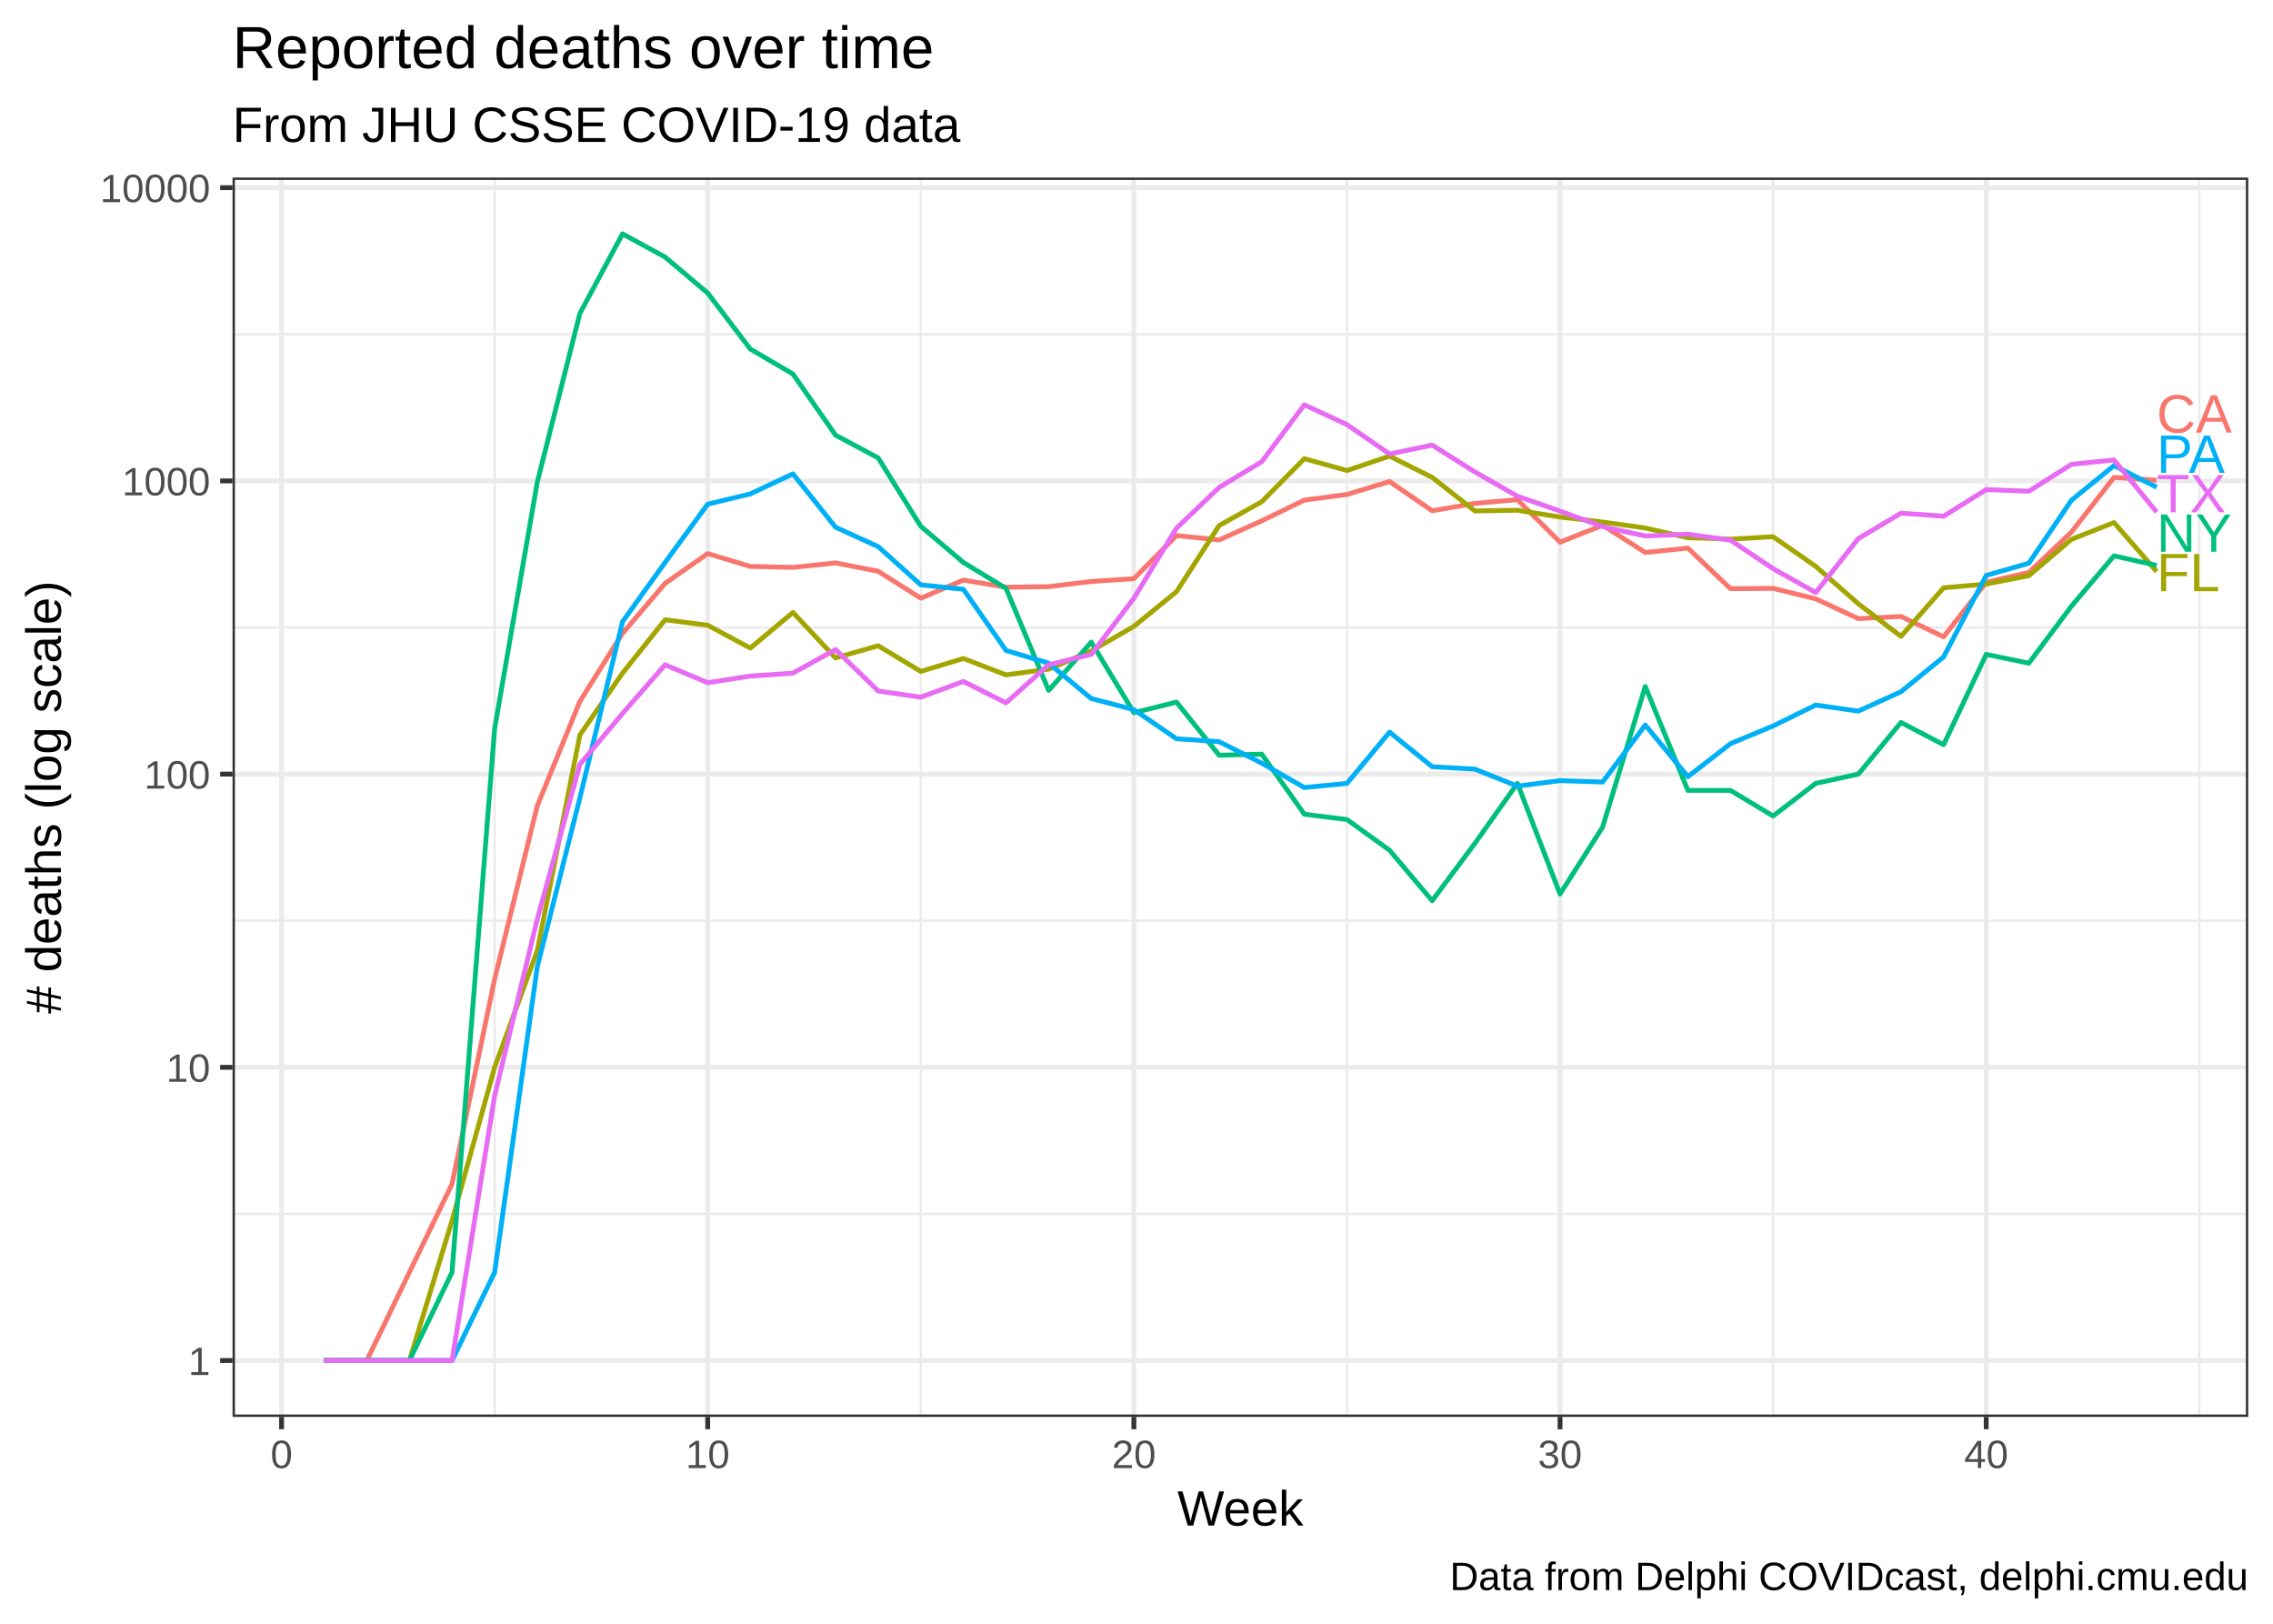
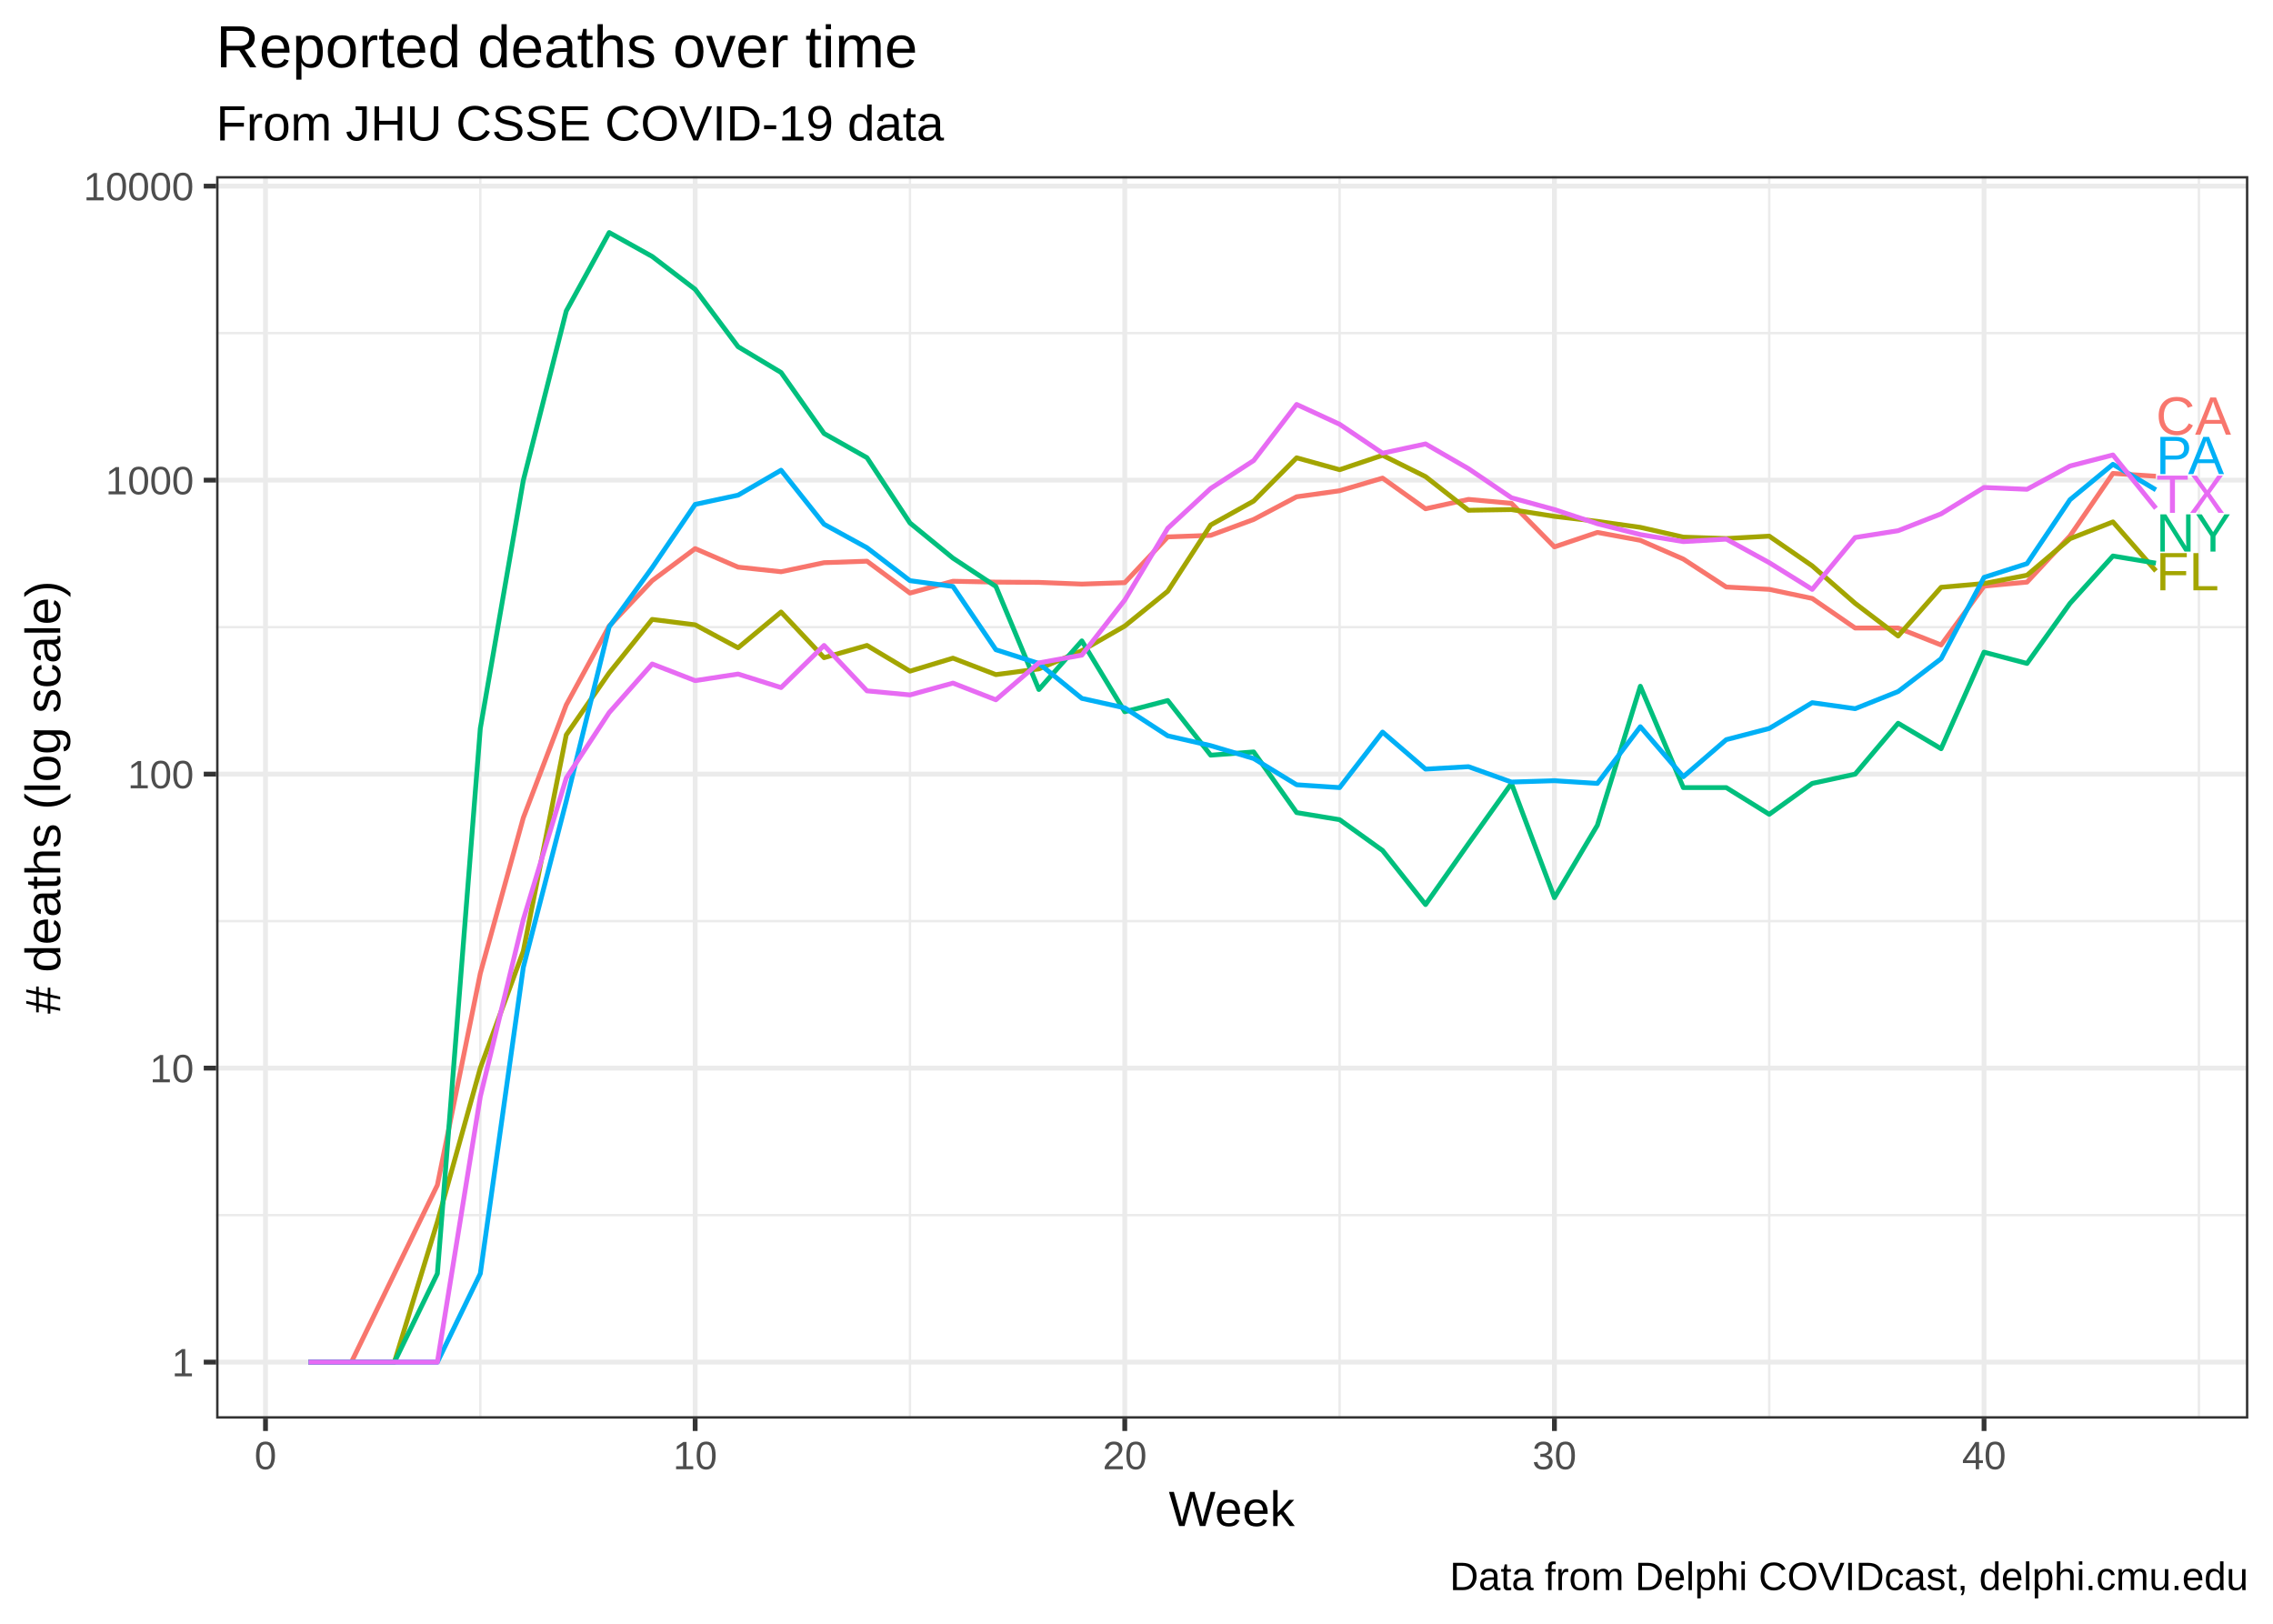
- <svg xmlns="http://www.w3.org/2000/svg" class="svglite" width="504.00pt" height="360.00pt" viewBox="0 0 504.00 360.00">
+ <svg xmlns="http://www.w3.org/2000/svg" viewBox="0 0 504.00 360.00">
  <defs>
    <style type="text/css">
-     .svglite line, .svglite polyline, .svglite polygon, .svglite path, .svglite rect, .svglite circle {
+     line, polyline, polygon, path, rect, circle {
      fill: none;
      stroke: #000000;
      stroke-linecap: round;
      stroke-linejoin: round;
      stroke-miterlimit: 10.00;
    }
-     .svglite text {
-       white-space: pre;
-     }
  </style>
  </defs>
  <rect width="100%" height="100%" style="stroke: none; fill: #FFFFFF;" />
+   <rect x="0.00" y="0.00" width="504.00" height="360.00" style="stroke-width: 1.07; stroke: #FFFFFF; fill: #FFFFFF;" />
  <defs>
-     <clipPath id="cpMC4wMHw1MDQuMDB8MC4wMHwzNjAuMDA=">
+     <clipPath id="cpNDcuOTJ8NDk4LjUyfDMxNC41MnwzOS4wNA==">
+       <rect x="47.92" y="39.04" width="450.61" height="275.48" />
+     </clipPath>
+   </defs>
+   <rect x="47.92" y="39.04" width="450.61" height="275.48" style="stroke-width: 1.07; stroke: none; fill: #FFFFFF;" clip-path="url(#cpNDcuOTJ8NDk4LjUyfDMxNC41MnwzOS4wNA==)" />
+   <polyline points="47.92,269.41 498.52,269.41 " style="stroke-width: 0.53; stroke: #EBEBEB; stroke-linecap: butt;" clip-path="url(#cpNDcuOTJ8NDk4LjUyfDMxNC41MnwzOS4wNA==)" />
+   <polyline points="47.92,204.22 498.52,204.22 " style="stroke-width: 0.53; stroke: #EBEBEB; stroke-linecap: butt;" clip-path="url(#cpNDcuOTJ8NDk4LjUyfDMxNC41MnwzOS4wNA==)" />
+   <polyline points="47.92,139.04 498.52,139.04 " style="stroke-width: 0.53; stroke: #EBEBEB; stroke-linecap: butt;" clip-path="url(#cpNDcuOTJ8NDk4LjUyfDMxNC41MnwzOS4wNA==)" />
+   <polyline points="47.92,73.86 498.52,73.86 " style="stroke-width: 0.53; stroke: #EBEBEB; stroke-linecap: butt;" clip-path="url(#cpNDcuOTJ8NDk4LjUyfDMxNC41MnwzOS4wNA==)" />
+   <polyline points="106.50,314.52 106.50,39.04 " style="stroke-width: 0.53; stroke: #EBEBEB; stroke-linecap: butt;" clip-path="url(#cpNDcuOTJ8NDk4LjUyfDMxNC41MnwzOS4wNA==)" />
+   <polyline points="201.77,314.52 201.77,39.04 " style="stroke-width: 0.53; stroke: #EBEBEB; stroke-linecap: butt;" clip-path="url(#cpNDcuOTJ8NDk4LjUyfDMxNC41MnwzOS4wNA==)" />
+   <polyline points="297.03,314.52 297.03,39.04 " style="stroke-width: 0.53; stroke: #EBEBEB; stroke-linecap: butt;" clip-path="url(#cpNDcuOTJ8NDk4LjUyfDMxNC41MnwzOS4wNA==)" />
+   <polyline points="392.30,314.52 392.30,39.04 " style="stroke-width: 0.53; stroke: #EBEBEB; stroke-linecap: butt;" clip-path="url(#cpNDcuOTJ8NDk4LjUyfDMxNC41MnwzOS4wNA==)" />
+   <polyline points="487.57,314.52 487.57,39.04 " style="stroke-width: 0.53; stroke: #EBEBEB; stroke-linecap: butt;" clip-path="url(#cpNDcuOTJ8NDk4LjUyfDMxNC41MnwzOS4wNA==)" />
+   <polyline points="47.92,302.00 498.52,302.00 " style="stroke-width: 1.07; stroke: #EBEBEB; stroke-linecap: butt;" clip-path="url(#cpNDcuOTJ8NDk4LjUyfDMxNC41MnwzOS4wNA==)" />
+   <polyline points="47.92,236.81 498.52,236.81 " style="stroke-width: 1.07; stroke: #EBEBEB; stroke-linecap: butt;" clip-path="url(#cpNDcuOTJ8NDk4LjUyfDMxNC41MnwzOS4wNA==)" />
+   <polyline points="47.92,171.63 498.52,171.63 " style="stroke-width: 1.07; stroke: #EBEBEB; stroke-linecap: butt;" clip-path="url(#cpNDcuOTJ8NDk4LjUyfDMxNC41MnwzOS4wNA==)" />
+   <polyline points="47.92,106.45 498.52,106.45 " style="stroke-width: 1.07; stroke: #EBEBEB; stroke-linecap: butt;" clip-path="url(#cpNDcuOTJ8NDk4LjUyfDMxNC41MnwzOS4wNA==)" />
+   <polyline points="47.92,41.27 498.52,41.27 " style="stroke-width: 1.07; stroke: #EBEBEB; stroke-linecap: butt;" clip-path="url(#cpNDcuOTJ8NDk4LjUyfDMxNC41MnwzOS4wNA==)" />
+   <polyline points="58.87,314.52 58.87,39.04 " style="stroke-width: 1.07; stroke: #EBEBEB; stroke-linecap: butt;" clip-path="url(#cpNDcuOTJ8NDk4LjUyfDMxNC41MnwzOS4wNA==)" />
+   <polyline points="154.14,314.52 154.14,39.04 " style="stroke-width: 1.07; stroke: #EBEBEB; stroke-linecap: butt;" clip-path="url(#cpNDcuOTJ8NDk4LjUyfDMxNC41MnwzOS4wNA==)" />
+   <polyline points="249.40,314.52 249.40,39.04 " style="stroke-width: 1.07; stroke: #EBEBEB; stroke-linecap: butt;" clip-path="url(#cpNDcuOTJ8NDk4LjUyfDMxNC41MnwzOS4wNA==)" />
+   <polyline points="344.67,314.52 344.67,39.04 " style="stroke-width: 1.07; stroke: #EBEBEB; stroke-linecap: butt;" clip-path="url(#cpNDcuOTJ8NDk4LjUyfDMxNC41MnwzOS4wNA==)" />
+   <polyline points="439.93,314.52 439.93,39.04 " style="stroke-width: 1.07; stroke: #EBEBEB; stroke-linecap: butt;" clip-path="url(#cpNDcuOTJ8NDk4LjUyfDMxNC41MnwzOS4wNA==)" />
+   <polyline points="68.40,302.00 77.92,302.00 87.45,282.37 96.98,262.75 106.50,215.81 116.03,181.33 125.56,156.28 135.08,138.80 144.61,128.74 154.14,121.63 163.66,125.74 173.19,126.76 182.72,124.75 192.24,124.42 201.77,131.49 211.30,128.87 220.82,129.06 230.35,129.12 239.88,129.50 249.40,129.18 258.93,119.04 268.45,118.69 277.98,115.17 287.51,110.14 297.03,108.81 306.56,106.00 316.09,112.80 325.61,110.72 335.14,111.59 344.67,121.25 354.19,118.04 363.72,119.80 373.25,123.95 382.77,130.15 392.30,130.67 401.83,132.68 411.35,139.24 420.88,139.24 430.41,143.00 439.93,129.95 449.46,129.06 458.99,118.82 468.51,104.96 478.04,105.59 " style="stroke-width: 1.07; stroke: #F8766D; stroke-linecap: butt;" clip-path="url(#cpNDcuOTJ8NDk4LjUyfDMxNC41MnwzOS4wNA==)" />
+   <polyline points="68.40,302.00 77.92,302.00 87.45,302.00 96.98,270.90 106.50,236.81 116.03,210.88 125.56,162.93 135.08,149.19 144.61,137.33 154.14,138.53 163.66,143.62 173.19,135.69 182.72,145.81 192.24,143.10 201.77,148.80 211.30,145.92 220.82,149.57 230.35,148.30 239.88,144.26 249.40,138.80 258.93,131.08 268.45,116.39 277.98,111.09 287.51,101.50 297.03,104.14 306.56,100.94 316.09,105.67 325.61,113.13 335.14,112.98 344.67,114.48 354.19,115.59 363.72,116.92 373.25,119.09 382.77,119.40 392.30,118.87 401.83,125.46 411.35,133.77 420.88,141.01 430.41,130.21 439.93,129.37 449.46,127.53 458.99,119.44 468.51,115.71 478.04,126.59 " style="stroke-width: 1.07; stroke: #A3A500; stroke-linecap: butt;" clip-path="url(#cpNDcuOTJ8NDk4LjUyfDMxNC41MnwzOS4wNA==)" />
+   <polyline points="68.40,302.00 77.92,302.00 87.45,302.00 96.98,282.37 106.50,161.51 116.03,106.54 125.56,68.95 135.08,51.56 144.61,56.86 154.14,64.15 163.66,76.87 173.19,82.59 182.72,96.11 192.24,101.48 201.77,115.95 211.30,123.74 220.82,130.02 230.35,152.87 239.88,142.09 249.40,157.80 258.93,155.31 268.45,167.43 277.98,166.71 287.51,180.16 297.03,181.73 306.56,188.56 316.09,200.55 325.61,187.05 335.14,173.69 344.67,199.02 354.19,182.97 363.72,152.15 373.25,174.62 382.77,174.62 392.30,180.54 401.83,173.69 411.35,171.63 420.88,160.35 430.41,166.00 439.93,144.59 449.46,147.09 458.99,133.77 468.51,123.27 478.04,124.86 " style="stroke-width: 1.07; stroke: #00BF7D; stroke-linecap: butt;" clip-path="url(#cpNDcuOTJ8NDk4LjUyfDMxNC41MnwzOS4wNA==)" />
+   <polyline points="68.40,302.00 77.92,302.00 87.45,302.00 96.98,302.00 106.50,282.37 116.03,214.50 125.56,177.60 135.08,138.97 144.61,125.85 154.14,111.83 163.66,109.78 173.19,104.25 182.72,116.23 192.24,121.44 201.77,128.74 211.30,130.02 220.82,144.05 230.35,147.09 239.88,154.84 249.40,156.95 258.93,163.14 268.45,165.32 277.98,168.17 287.51,173.99 297.03,174.62 306.56,162.31 316.09,170.52 325.61,169.98 335.14,173.39 344.67,173.09 354.19,173.69 363.72,161.12 373.25,172.21 382.77,163.99 392.30,161.51 401.83,155.79 411.35,157.12 420.88,153.32 430.41,146.04 439.93,128.01 449.46,124.96 458.99,110.79 468.51,102.94 478.04,108.60 " style="stroke-width: 1.07; stroke: #00B0F6; stroke-linecap: butt;" clip-path="url(#cpNDcuOTJ8NDk4LjUyfDMxNC41MnwzOS4wNA==)" />
+   <polyline points="68.40,302.00 77.92,302.00 87.45,302.00 96.98,302.00 106.50,243.13 116.03,203.89 125.56,172.50 135.08,157.98 144.61,147.21 154.14,150.90 163.66,149.44 173.19,152.44 182.72,143.10 192.24,153.17 201.77,154.07 211.30,151.45 220.82,155.15 230.35,146.97 239.88,145.25 249.40,133.03 258.93,117.12 268.45,108.29 277.98,102.11 287.51,89.67 297.03,94.06 306.56,100.48 316.09,98.42 325.61,103.91 335.14,110.36 344.67,112.98 354.19,116.11 363.72,118.52 373.25,120.08 382.77,119.53 392.30,124.75 401.83,130.67 411.35,119.17 420.88,117.66 430.41,113.92 439.93,108.08 449.46,108.48 458.99,103.32 468.51,100.87 478.04,112.70 " style="stroke-width: 1.07; stroke: #E76BF3; stroke-linecap: butt;" clip-path="url(#cpNDcuOTJ8NDk4LjUyfDMxNC41MnwzOS4wNA==)" />
+   <g clip-path="url(#cpNDcuOTJ8NDk4LjUyfDMxNC41MnwzOS4wNA==)">
+     <text x="478.04" y="130.88" style="font-size: 12.00px; fill: #A3A500; font-family: Arial;" textLength="14.00px" lengthAdjust="spacingAndGlyphs">FL</text>
+   </g>
+   <g clip-path="url(#cpNDcuOTJ8NDk4LjUyfDMxNC41MnwzOS4wNA==)">
+     <text x="478.04" y="122.29" style="font-size: 12.00px; fill: #00BF7D; font-family: Arial;" textLength="16.67px" lengthAdjust="spacingAndGlyphs">NY</text>
+   </g>
+   <g clip-path="url(#cpNDcuOTJ8NDk4LjUyfDMxNC41MnwzOS4wNA==)">
+     <text x="478.04" y="113.70" style="font-size: 12.00px; fill: #E76BF3; font-family: Arial;" textLength="15.33px" lengthAdjust="spacingAndGlyphs">TX</text>
+   </g>
+   <g clip-path="url(#cpNDcuOTJ8NDk4LjUyfDMxNC41MnwzOS4wNA==)">
+     <text x="478.04" y="105.11" style="font-size: 12.00px; fill: #00B0F6; font-family: Arial;" textLength="16.01px" lengthAdjust="spacingAndGlyphs">PA</text>
+   </g>
+   <g clip-path="url(#cpNDcuOTJ8NDk4LjUyfDMxNC41MnwzOS4wNA==)">
+     <text x="478.04" y="96.38" style="font-size: 12.00px; fill: #F8766D; font-family: Arial;" textLength="16.67px" lengthAdjust="spacingAndGlyphs">CA</text>
+   </g>
+   <rect x="47.92" y="39.04" width="450.61" height="275.48" style="stroke-width: 1.07; stroke: #333333;" clip-path="url(#cpNDcuOTJ8NDk4LjUyfDMxNC41MnwzOS4wNA==)" />
+   <defs>
+     <clipPath id="cpMC4wMHw1MDQuMDB8MzYwLjAwfDAuMDA=">
      <rect x="0.00" y="0.00" width="504.00" height="360.00" />
    </clipPath>
  </defs>
-   <g clip-path="url(#cpMC4wMHw1MDQuMDB8MC4wMHwzNjAuMDA=)">
-     <rect x="0.00" y="0.00" width="504.00" height="360.00" style="stroke-width: 1.07; stroke: #FFFFFF; fill: #FFFFFF;" />
+   <g clip-path="url(#cpMC4wMHw1MDQuMDB8MzYwLjAwfDAuMDA=)">
+     <text x="38.09" y="305.15" style="font-size: 8.80px; fill: #4D4D4D; font-family: Arial;" textLength="4.89px" lengthAdjust="spacingAndGlyphs">1</text>
  </g>
-   <defs>
-     <clipPath id="cpNTEuNTZ8NDk4LjUyfDM5LjM2fDMxNC4xNA==">
-       <rect x="51.56" y="39.36" width="446.96" height="274.78" />
-     </clipPath>
-   </defs>
-   <g clip-path="url(#cpNTEuNTZ8NDk4LjUyfDM5LjM2fDMxNC4xNA==)">
-     <rect x="51.56" y="39.36" width="446.96" height="274.78" style="stroke-width: 1.07; stroke: none; fill: #FFFFFF;" />
-     <polyline points="51.56,269.14 498.52,269.14 " style="stroke-width: 0.53; stroke: #EBEBEB; stroke-linecap: butt;" />
-     <polyline points="51.56,204.14 498.52,204.14 " style="stroke-width: 0.53; stroke: #EBEBEB; stroke-linecap: butt;" />
-     <polyline points="51.56,139.13 498.52,139.13 " style="stroke-width: 0.53; stroke: #EBEBEB; stroke-linecap: butt;" />
-     <polyline points="51.56,74.12 498.52,74.12 " style="stroke-width: 0.53; stroke: #EBEBEB; stroke-linecap: butt;" />
-     <polyline points="109.68,314.14 109.68,39.36 " style="stroke-width: 0.53; stroke: #EBEBEB; stroke-linecap: butt;" />
-     <polyline points="204.17,314.14 204.17,39.36 " style="stroke-width: 0.53; stroke: #EBEBEB; stroke-linecap: butt;" />
-     <polyline points="298.67,314.14 298.67,39.36 " style="stroke-width: 0.53; stroke: #EBEBEB; stroke-linecap: butt;" />
-     <polyline points="393.16,314.14 393.16,39.36 " style="stroke-width: 0.53; stroke: #EBEBEB; stroke-linecap: butt;" />
-     <polyline points="487.65,314.14 487.65,39.36 " style="stroke-width: 0.53; stroke: #EBEBEB; stroke-linecap: butt;" />
-     <polyline points="51.56,301.65 498.52,301.65 " style="stroke-width: 1.07; stroke: #EBEBEB; stroke-linecap: butt;" />
-     <polyline points="51.56,236.64 498.52,236.64 " style="stroke-width: 1.07; stroke: #EBEBEB; stroke-linecap: butt;" />
-     <polyline points="51.56,171.63 498.52,171.63 " style="stroke-width: 1.07; stroke: #EBEBEB; stroke-linecap: butt;" />
-     <polyline points="51.56,106.62 498.52,106.62 " style="stroke-width: 1.07; stroke: #EBEBEB; stroke-linecap: butt;" />
-     <polyline points="51.56,41.61 498.52,41.61 " style="stroke-width: 1.07; stroke: #EBEBEB; stroke-linecap: butt;" />
-     <polyline points="62.43,314.14 62.43,39.36 " style="stroke-width: 1.07; stroke: #EBEBEB; stroke-linecap: butt;" />
-     <polyline points="156.92,314.14 156.92,39.36 " style="stroke-width: 1.07; stroke: #EBEBEB; stroke-linecap: butt;" />
-     <polyline points="251.42,314.14 251.42,39.36 " style="stroke-width: 1.07; stroke: #EBEBEB; stroke-linecap: butt;" />
-     <polyline points="345.91,314.14 345.91,39.36 " style="stroke-width: 1.07; stroke: #EBEBEB; stroke-linecap: butt;" />
-     <polyline points="440.41,314.14 440.41,39.36 " style="stroke-width: 1.07; stroke: #EBEBEB; stroke-linecap: butt;" />
-     <polyline points="71.88,301.65 81.33,301.65 90.78,282.08 100.23,262.51 109.68,217.07 119.13,178.65 128.58,155.51 138.03,140.43 147.47,129.35 156.92,122.74 166.37,125.58 175.82,125.80 185.27,124.81 194.72,126.65 204.17,132.63 213.62,128.61 223.07,130.19 232.52,130.06 241.97,128.92 251.42,128.30 260.87,118.74 270.32,119.71 279.77,115.47 289.22,110.88 298.67,109.63 308.11,106.76 317.56,113.24 327.01,111.61 336.46,110.78 345.91,120.21 355.36,116.45 364.81,122.49 374.26,121.52 383.71,130.52 393.16,130.45 402.61,132.77 412.06,137.16 421.51,136.67 430.96,141.18 440.41,129.10 449.86,126.93 459.31,117.97 468.75,105.84 478.20,106.48 " style="stroke-width: 1.07; stroke: #F8766D; stroke-linecap: butt;" />
-     <polyline points="71.88,301.65 81.33,301.65 90.78,301.65 100.23,270.63 109.68,236.64 119.13,210.77 128.58,162.95 138.03,149.24 147.47,137.41 156.92,138.62 166.37,143.69 175.82,135.78 185.27,145.87 194.72,143.17 204.17,148.86 213.62,145.99 223.07,149.63 232.52,148.36 241.97,144.33 251.42,138.88 260.87,131.18 270.32,116.53 279.77,111.24 289.22,101.69 298.67,104.32 308.11,101.12 317.56,105.84 327.01,113.28 336.46,113.13 345.91,114.63 355.36,115.74 364.81,117.06 374.26,119.22 383.71,119.53 393.16,119.00 402.61,125.58 412.06,133.87 421.51,141.09 430.96,130.32 440.41,129.48 449.86,127.64 459.31,119.58 468.75,115.86 478.20,126.70 " style="stroke-width: 1.07; stroke: #A3A500; stroke-linecap: butt;" />
-     <polyline points="71.88,301.65 81.33,301.65 90.78,301.65 100.23,282.08 109.68,161.53 119.13,106.91 128.58,69.49 138.03,51.85 147.47,56.99 156.92,64.97 166.37,77.39 175.82,82.92 185.27,96.48 194.72,101.52 204.17,116.69 213.62,124.71 223.07,130.45 232.52,153.07 241.97,142.36 251.42,158.01 260.87,155.67 270.32,167.44 279.77,167.20 289.22,180.52 298.67,181.70 308.11,188.51 317.56,199.70 327.01,187.01 336.46,173.68 345.91,198.22 355.36,183.36 364.81,152.20 374.26,175.24 383.71,175.24 393.16,180.91 402.61,173.68 412.06,171.63 421.51,160.18 430.96,165.11 440.41,145.09 449.86,147.03 459.31,134.39 468.75,123.24 478.20,125.36 " style="stroke-width: 1.07; stroke: #00BF7D; stroke-linecap: butt;" />
-     <polyline points="71.88,301.65 81.33,301.65 90.78,301.65 100.23,301.65 109.68,282.08 119.13,214.38 128.58,176.89 138.03,137.84 147.47,124.71 156.92,111.78 166.37,109.50 175.82,105.06 185.27,116.89 194.72,121.19 204.17,129.67 213.62,130.65 223.07,144.22 232.52,147.03 241.97,154.88 251.42,157.32 260.87,163.79 270.32,164.44 279.77,169.20 289.22,174.61 298.67,173.68 308.11,162.33 317.56,169.99 327.01,170.52 336.46,174.29 345.91,173.08 355.36,173.38 364.81,160.75 374.26,172.20 383.71,164.88 393.16,160.95 402.61,156.32 412.06,157.66 421.51,153.36 430.96,145.65 440.41,127.58 449.86,124.87 459.31,110.91 468.75,103.22 478.20,108.04 " style="stroke-width: 1.07; stroke: #00B0F6; stroke-linecap: butt;" />
-     <polyline points="71.88,301.65 81.33,301.65 90.78,301.65 100.23,301.65 109.68,242.94 119.13,203.80 128.58,169.46 138.03,158.19 147.47,147.39 156.92,151.36 166.37,149.89 175.82,149.24 185.27,144.01 194.72,153.21 204.17,154.57 213.62,151.09 223.07,155.83 232.52,147.39 241.97,145.09 251.42,132.63 260.87,117.10 270.32,108.07 279.77,102.36 289.22,89.75 298.67,94.14 308.11,100.66 317.56,98.68 327.01,104.63 336.46,110.01 345.91,113.31 355.36,116.77 364.81,118.83 374.26,118.44 383.71,119.76 393.16,126.08 402.61,131.38 412.06,119.40 421.51,113.78 430.96,114.44 440.41,108.55 449.86,108.91 459.31,102.95 468.75,101.97 478.20,113.53 " style="stroke-width: 1.07; stroke: #E76BF3; stroke-linecap: butt;" />
-     <text x="478.20" y="131.08" style="font-size: 12.00px;fill: #A3A500; font-family: &quot;Arial&quot;;" textLength="13.59px" lengthAdjust="spacingAndGlyphs">FL</text>
-     <text x="478.20" y="122.33" style="font-size: 12.00px;fill: #00BF7D; font-family: &quot;Arial&quot;;" textLength="16.31px" lengthAdjust="spacingAndGlyphs">NY</text>
-     <text x="478.20" y="113.58" style="font-size: 12.00px;fill: #E76BF3; font-family: &quot;Arial&quot;;" textLength="15.55px" lengthAdjust="spacingAndGlyphs">TX</text>
-     <text x="478.20" y="104.83" style="font-size: 12.00px;fill: #00B0F6; font-family: &quot;Arial&quot;;" textLength="14.67px" lengthAdjust="spacingAndGlyphs">PA</text>
-     <text x="478.20" y="95.91" style="font-size: 12.00px;fill: #F8766D; font-family: &quot;Arial&quot;;" textLength="16.59px" lengthAdjust="spacingAndGlyphs">CA</text>
-     <rect x="51.56" y="39.36" width="446.96" height="274.78" style="stroke-width: 1.07; stroke: #333333;" />
+   <g clip-path="url(#cpMC4wMHw1MDQuMDB8MzYwLjAwfDAuMDA=)">
+     <text x="33.20" y="239.96" style="font-size: 8.80px; fill: #4D4D4D; font-family: Arial;" textLength="9.79px" lengthAdjust="spacingAndGlyphs">10</text>
  </g>
-   <g clip-path="url(#cpMC4wMHw1MDQuMDB8MC4wMHwzNjAuMDA=)">
-     <text x="46.63" y="304.86" text-anchor="end" style="font-size: 8.80px;fill: #4D4D4D; font-family: &quot;Arial&quot;;" textLength="5.59px" lengthAdjust="spacingAndGlyphs">1</text>
-     <text x="46.63" y="239.85" text-anchor="end" style="font-size: 8.80px;fill: #4D4D4D; font-family: &quot;Arial&quot;;" textLength="11.19px" lengthAdjust="spacingAndGlyphs">10</text>
-     <text x="46.63" y="174.84" text-anchor="end" style="font-size: 8.80px;fill: #4D4D4D; font-family: &quot;Arial&quot;;" textLength="16.78px" lengthAdjust="spacingAndGlyphs">100</text>
-     <text x="46.63" y="109.83" text-anchor="end" style="font-size: 8.80px;fill: #4D4D4D; font-family: &quot;Arial&quot;;" textLength="22.38px" lengthAdjust="spacingAndGlyphs">1000</text>
-     <text x="46.63" y="44.82" text-anchor="end" style="font-size: 8.80px;fill: #4D4D4D; font-family: &quot;Arial&quot;;" textLength="27.97px" lengthAdjust="spacingAndGlyphs">10000</text>
-     <polyline points="48.82,301.65 51.56,301.65 " style="stroke-width: 1.07; stroke: #333333; stroke-linecap: butt;" />
-     <polyline points="48.82,236.64 51.56,236.64 " style="stroke-width: 1.07; stroke: #333333; stroke-linecap: butt;" />
-     <polyline points="48.82,171.63 51.56,171.63 " style="stroke-width: 1.07; stroke: #333333; stroke-linecap: butt;" />
-     <polyline points="48.82,106.62 51.56,106.62 " style="stroke-width: 1.07; stroke: #333333; stroke-linecap: butt;" />
-     <polyline points="48.82,41.61 51.56,41.61 " style="stroke-width: 1.07; stroke: #333333; stroke-linecap: butt;" />
-     <polyline points="62.43,316.88 62.43,314.14 " style="stroke-width: 1.07; stroke: #333333; stroke-linecap: butt;" />
-     <polyline points="156.92,316.88 156.92,314.14 " style="stroke-width: 1.07; stroke: #333333; stroke-linecap: butt;" />
-     <polyline points="251.42,316.88 251.42,314.14 " style="stroke-width: 1.07; stroke: #333333; stroke-linecap: butt;" />
-     <polyline points="345.91,316.88 345.91,314.14 " style="stroke-width: 1.07; stroke: #333333; stroke-linecap: butt;" />
-     <polyline points="440.41,316.88 440.41,314.14 " style="stroke-width: 1.07; stroke: #333333; stroke-linecap: butt;" />
-     <text x="62.43" y="325.49" text-anchor="middle" style="font-size: 8.80px;fill: #4D4D4D; font-family: &quot;Arial&quot;;" textLength="5.59px" lengthAdjust="spacingAndGlyphs">0</text>
-     <text x="156.92" y="325.49" text-anchor="middle" style="font-size: 8.80px;fill: #4D4D4D; font-family: &quot;Arial&quot;;" textLength="11.19px" lengthAdjust="spacingAndGlyphs">10</text>
-     <text x="251.42" y="325.49" text-anchor="middle" style="font-size: 8.80px;fill: #4D4D4D; font-family: &quot;Arial&quot;;" textLength="11.19px" lengthAdjust="spacingAndGlyphs">20</text>
-     <text x="345.91" y="325.49" text-anchor="middle" style="font-size: 8.80px;fill: #4D4D4D; font-family: &quot;Arial&quot;;" textLength="11.19px" lengthAdjust="spacingAndGlyphs">30</text>
-     <text x="440.41" y="325.49" text-anchor="middle" style="font-size: 8.80px;fill: #4D4D4D; font-family: &quot;Arial&quot;;" textLength="11.19px" lengthAdjust="spacingAndGlyphs">40</text>
-     <text x="275.04" y="338.23" text-anchor="middle" style="font-size: 11.00px; font-family: &quot;Arial&quot;;" textLength="30.14px" lengthAdjust="spacingAndGlyphs">Week</text>
-     <text transform="translate(13.50,176.75) rotate(-90)" text-anchor="middle" style="font-size: 11.00px; font-family: &quot;Arial&quot;;" textLength="110.92px" lengthAdjust="spacingAndGlyphs"># deaths (log scale)</text>
-     <text x="51.56" y="31.46" style="font-size: 11.00px; font-family: &quot;Arial&quot;;" textLength="167.55px" lengthAdjust="spacingAndGlyphs">From JHU CSSE COVID-19 data</text>
-     <text x="51.56" y="15.10" style="font-size: 13.20px; font-family: &quot;Arial&quot;;" textLength="176.97px" lengthAdjust="spacingAndGlyphs">Reported deaths over time</text>
-     <text x="498.52" y="352.54" text-anchor="end" style="font-size: 8.80px; font-family: &quot;Arial&quot;;" textLength="198.46px" lengthAdjust="spacingAndGlyphs">Data from Delphi COVIDcast, delphi.cmu.edu</text>
+   <g clip-path="url(#cpMC4wMHw1MDQuMDB8MzYwLjAwfDAuMDA=)">
+     <text x="28.30" y="174.78" style="font-size: 8.80px; fill: #4D4D4D; font-family: Arial;" textLength="14.68px" lengthAdjust="spacingAndGlyphs">100</text>
+   </g>
+   <g clip-path="url(#cpMC4wMHw1MDQuMDB8MzYwLjAwfDAuMDA=)">
+     <text x="23.41" y="109.60" style="font-size: 8.80px; fill: #4D4D4D; font-family: Arial;" textLength="19.58px" lengthAdjust="spacingAndGlyphs">1000</text>
+   </g>
+   <g clip-path="url(#cpMC4wMHw1MDQuMDB8MzYwLjAwfDAuMDA=)">
+     <text x="18.51" y="44.42" style="font-size: 8.80px; fill: #4D4D4D; font-family: Arial;" textLength="24.47px" lengthAdjust="spacingAndGlyphs">10000</text>
+   </g>
+   <polyline points="45.18,302.00 47.92,302.00 " style="stroke-width: 1.07; stroke: #333333; stroke-linecap: butt;" clip-path="url(#cpMC4wMHw1MDQuMDB8MzYwLjAwfDAuMDA=)" />
+   <polyline points="45.18,236.81 47.92,236.81 " style="stroke-width: 1.07; stroke: #333333; stroke-linecap: butt;" clip-path="url(#cpMC4wMHw1MDQuMDB8MzYwLjAwfDAuMDA=)" />
+   <polyline points="45.18,171.63 47.92,171.63 " style="stroke-width: 1.07; stroke: #333333; stroke-linecap: butt;" clip-path="url(#cpMC4wMHw1MDQuMDB8MzYwLjAwfDAuMDA=)" />
+   <polyline points="45.18,106.45 47.92,106.45 " style="stroke-width: 1.07; stroke: #333333; stroke-linecap: butt;" clip-path="url(#cpMC4wMHw1MDQuMDB8MzYwLjAwfDAuMDA=)" />
+   <polyline points="45.18,41.27 47.92,41.27 " style="stroke-width: 1.07; stroke: #333333; stroke-linecap: butt;" clip-path="url(#cpMC4wMHw1MDQuMDB8MzYwLjAwfDAuMDA=)" />
+   <polyline points="58.87,317.26 58.87,314.52 " style="stroke-width: 1.07; stroke: #333333; stroke-linecap: butt;" clip-path="url(#cpMC4wMHw1MDQuMDB8MzYwLjAwfDAuMDA=)" />
+   <polyline points="154.14,317.26 154.14,314.52 " style="stroke-width: 1.07; stroke: #333333; stroke-linecap: butt;" clip-path="url(#cpMC4wMHw1MDQuMDB8MzYwLjAwfDAuMDA=)" />
+   <polyline points="249.40,317.26 249.40,314.52 " style="stroke-width: 1.07; stroke: #333333; stroke-linecap: butt;" clip-path="url(#cpMC4wMHw1MDQuMDB8MzYwLjAwfDAuMDA=)" />
+   <polyline points="344.67,317.26 344.67,314.52 " style="stroke-width: 1.07; stroke: #333333; stroke-linecap: butt;" clip-path="url(#cpMC4wMHw1MDQuMDB8MzYwLjAwfDAuMDA=)" />
+   <polyline points="439.93,317.26 439.93,314.52 " style="stroke-width: 1.07; stroke: #333333; stroke-linecap: butt;" clip-path="url(#cpMC4wMHw1MDQuMDB8MzYwLjAwfDAuMDA=)" />
+   <g clip-path="url(#cpMC4wMHw1MDQuMDB8MzYwLjAwfDAuMDA=)">
+     <text x="56.42" y="325.75" style="font-size: 8.80px; fill: #4D4D4D; font-family: Arial;" textLength="4.89px" lengthAdjust="spacingAndGlyphs">0</text>
+   </g>
+   <g clip-path="url(#cpMC4wMHw1MDQuMDB8MzYwLjAwfDAuMDA=)">
+     <text x="149.24" y="325.75" style="font-size: 8.80px; fill: #4D4D4D; font-family: Arial;" textLength="9.79px" lengthAdjust="spacingAndGlyphs">10</text>
+   </g>
+   <g clip-path="url(#cpMC4wMHw1MDQuMDB8MzYwLjAwfDAuMDA=)">
+     <text x="244.51" y="325.75" style="font-size: 8.80px; fill: #4D4D4D; font-family: Arial;" textLength="9.79px" lengthAdjust="spacingAndGlyphs">20</text>
+   </g>
+   <g clip-path="url(#cpMC4wMHw1MDQuMDB8MzYwLjAwfDAuMDA=)">
+     <text x="339.77" y="325.75" style="font-size: 8.80px; fill: #4D4D4D; font-family: Arial;" textLength="9.79px" lengthAdjust="spacingAndGlyphs">30</text>
+   </g>
+   <g clip-path="url(#cpMC4wMHw1MDQuMDB8MzYwLjAwfDAuMDA=)">
+     <text x="435.04" y="325.75" style="font-size: 8.80px; fill: #4D4D4D; font-family: Arial;" textLength="9.79px" lengthAdjust="spacingAndGlyphs">40</text>
+   </g>
+   <g clip-path="url(#cpMC4wMHw1MDQuMDB8MzYwLjAwfDAuMDA=)">
+     <text x="259.16" y="338.34" style="font-size: 11.00px; font-family: Arial;" textLength="28.12px" lengthAdjust="spacingAndGlyphs">Week</text>
+   </g>
+   <g clip-path="url(#cpMC4wMHw1MDQuMDB8MzYwLjAwfDAuMDA=)">
+     <text transform="translate(13.35,224.78) rotate(-90)" style="font-size: 11.00px; font-family: Arial;" textLength="96.00px" lengthAdjust="spacingAndGlyphs"># deaths (log scale)</text>
+   </g>
+   <g clip-path="url(#cpMC4wMHw1MDQuMDB8MzYwLjAwfDAuMDA=)">
+     <text x="47.92" y="31.14" style="font-size: 11.00px; font-family: Arial;" textLength="161.37px" lengthAdjust="spacingAndGlyphs">From JHU CSSE COVID-19 data</text>
+   </g>
+   <g clip-path="url(#cpMC4wMHw1MDQuMDB8MzYwLjAwfDAuMDA=)">
+     <text x="47.92" y="14.93" style="font-size: 13.20px; font-family: Arial;" textLength="155.55px" lengthAdjust="spacingAndGlyphs">Reported deaths over time</text>
+   </g>
+   <g clip-path="url(#cpMC4wMHw1MDQuMDB8MzYwLjAwfDAuMDA=)">
+     <text x="321.47" y="352.54" style="font-size: 8.80px; font-family: Arial;" textLength="177.05px" lengthAdjust="spacingAndGlyphs">Data from Delphi COVIDcast, delphi.cmu.edu</text>
  </g>
</svg>
